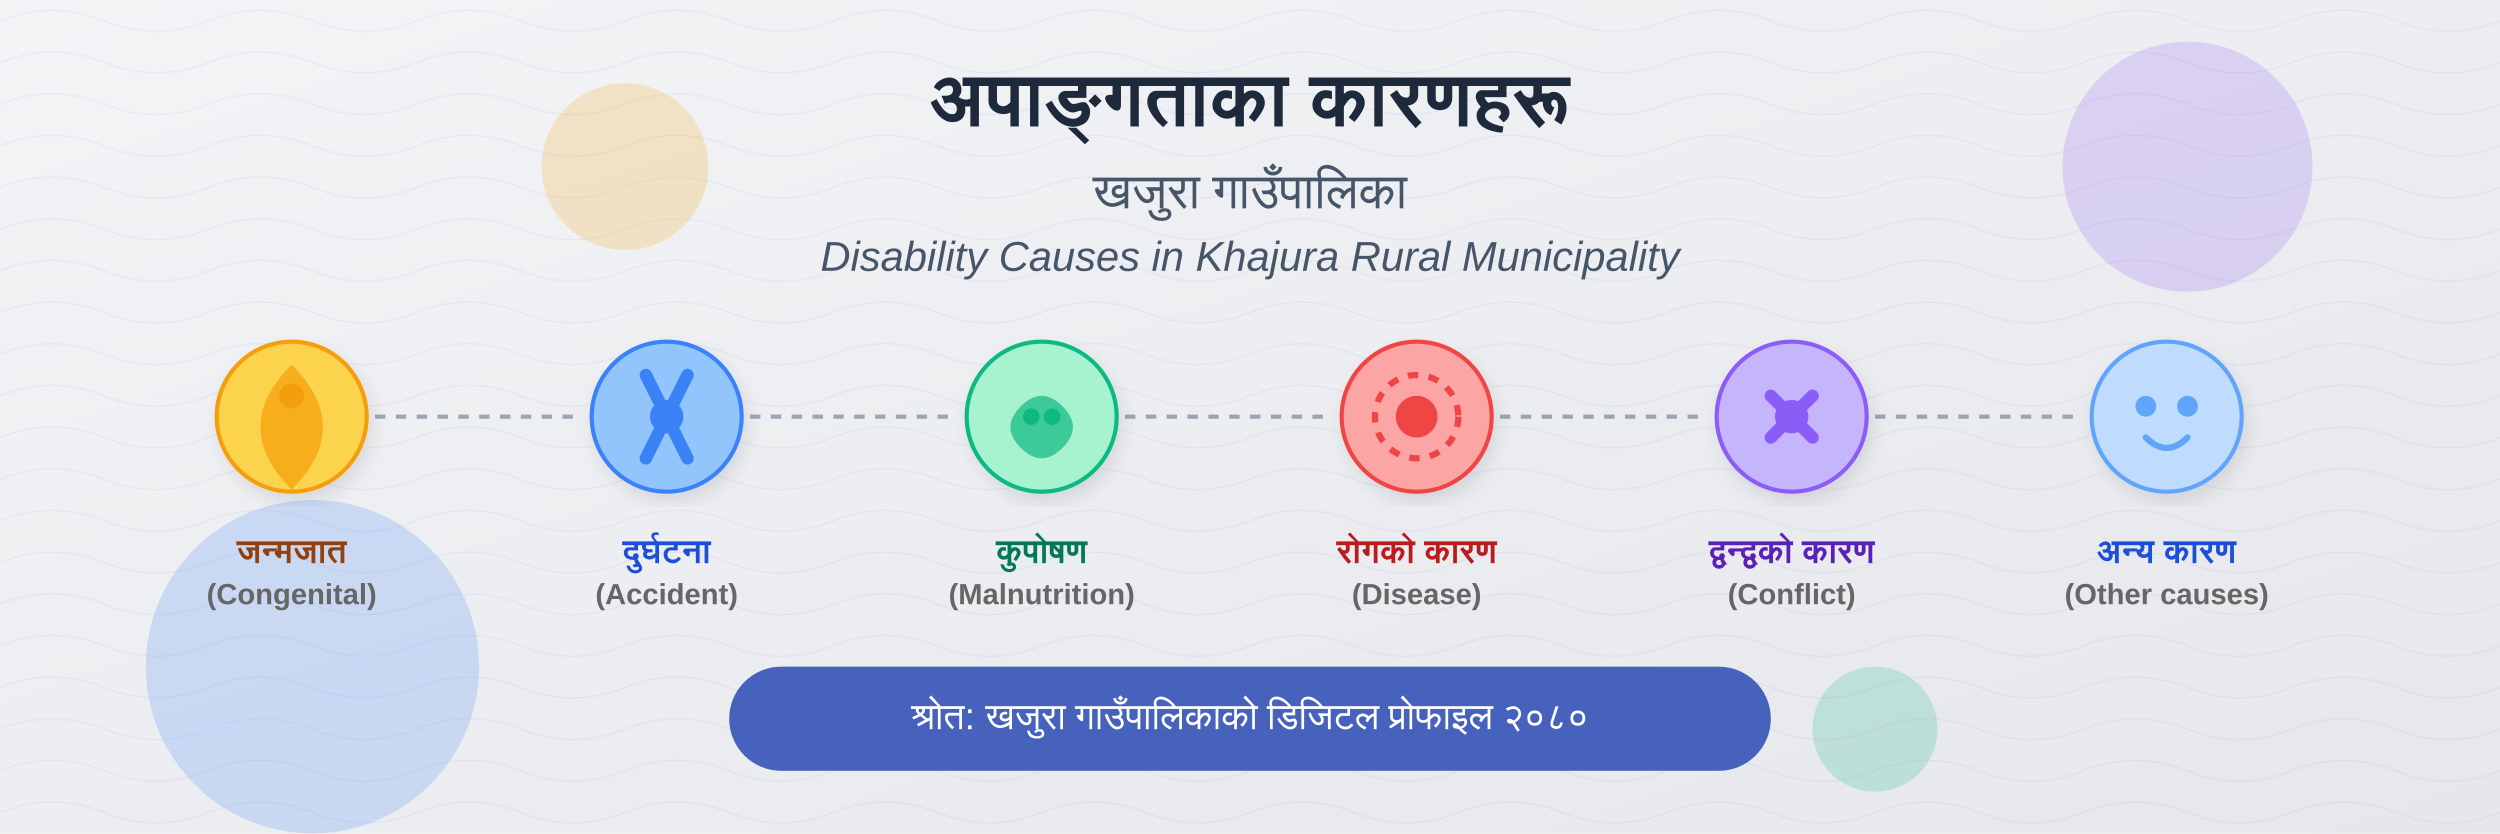
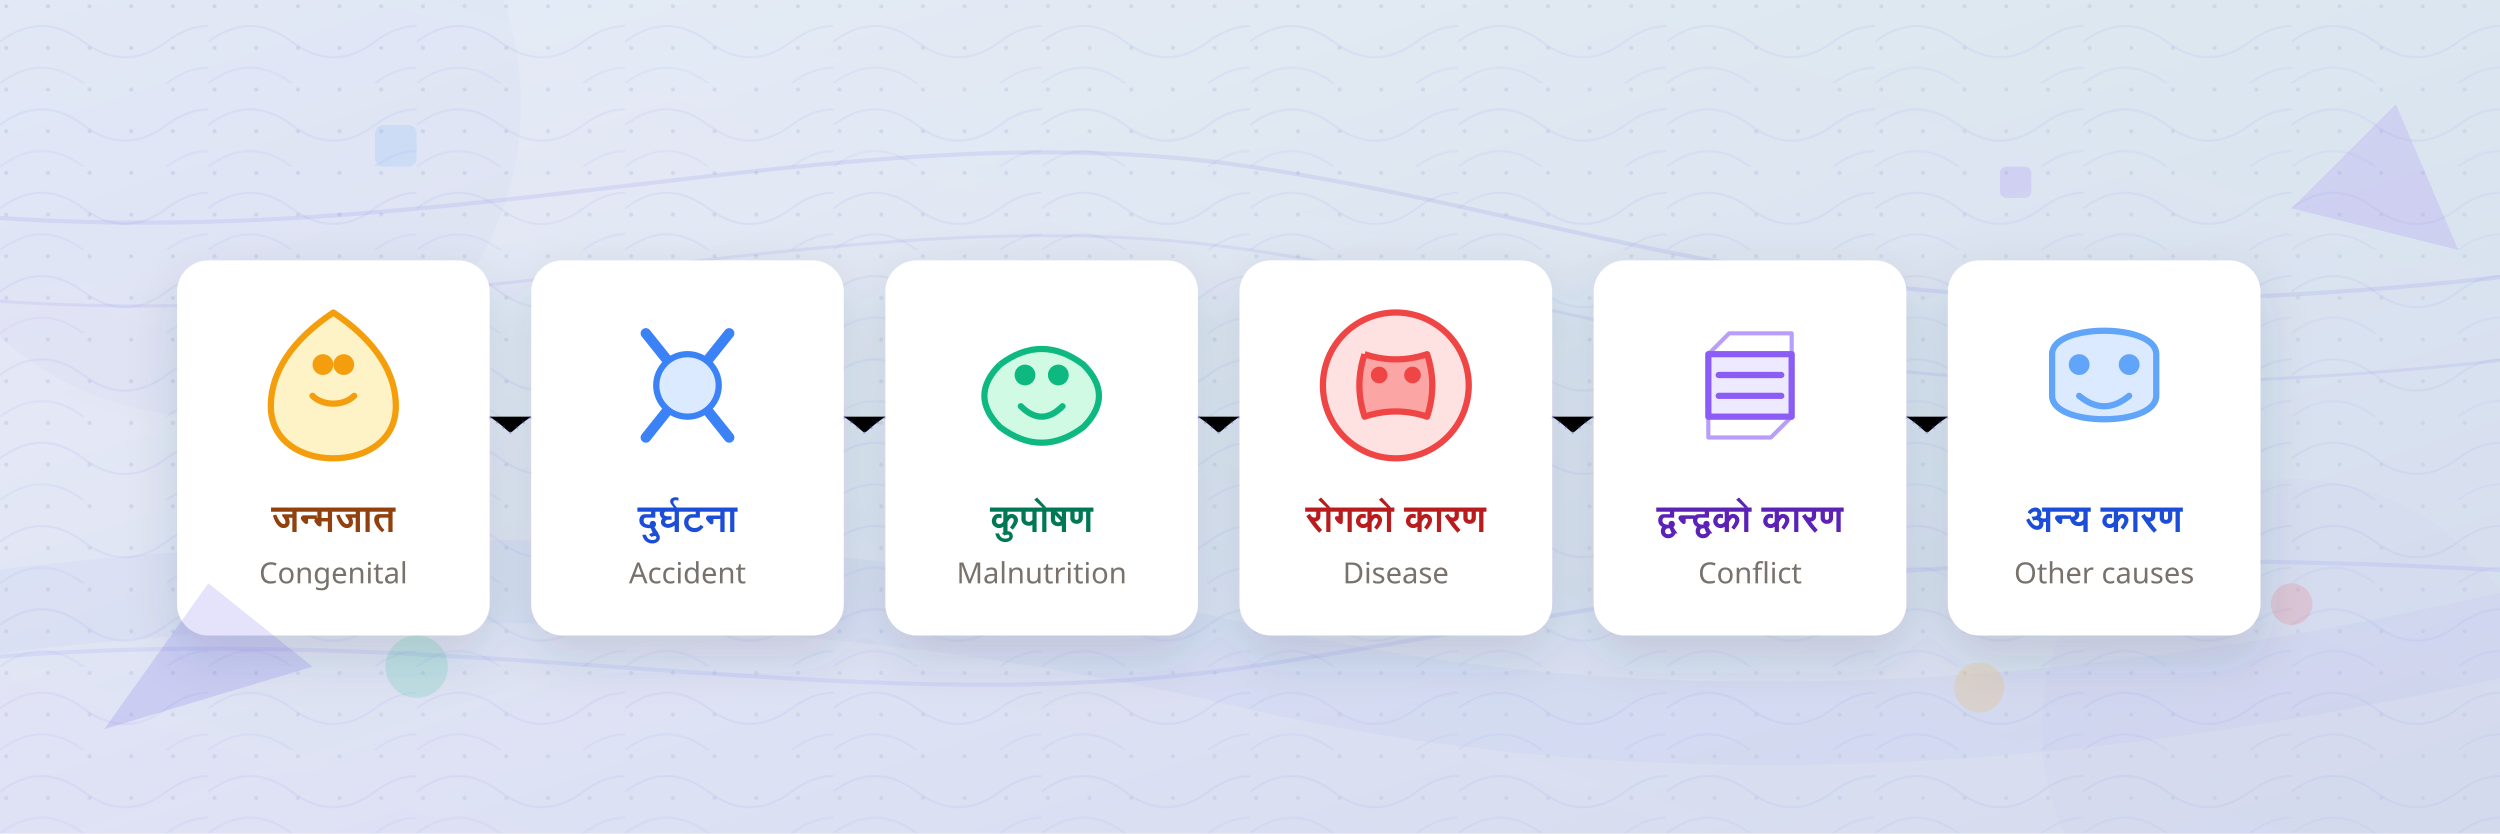
<svg xmlns="http://www.w3.org/2000/svg" xmlns:xlink="http://www.w3.org/1999/xlink" viewBox="0 0 1200 400" width="1200" height="400">
  <defs>
    <linearGradient id="bgGradient" x1="0%" y1="0%" x2="100%" y2="100%">
-       <stop offset="0%" stop-color="#f3f4f6" />
-       <stop offset="100%" stop-color="#e5e7eb" />
+       <stop offset="0%" stop-color="#f8fafc" />
+       <stop offset="100%" stop-color="#e2e8f0" />
    </linearGradient>
-     <symbol id="iconCongenital" viewBox="0 0 80 80">
-       <circle cx="40" cy="40" r="36" fill="#fcd34d" stroke="#f59e0b" stroke-width="2" />
-       <path d="M40,15 Q55,30 55,45 T40,75 Q25,60 25,45 T40,15" fill="#f59e0b" opacity="0.7" />
-       <circle cx="40" cy="30" r="6" fill="#f59e0b" />
+     <linearGradient id="accentGradient" x1="0%" y1="0%" x2="100%" y2="0%">
+       <stop offset="0%" stop-color="#4f46e5" />
+       <stop offset="100%" stop-color="#6366f1" />
+     </linearGradient>
+     <linearGradient id="decorGradient1" x1="0%" y1="0%" x2="100%" y2="100%">
+       <stop offset="0%" stop-color="#4f46e5" stop-opacity="0.05" />
+       <stop offset="100%" stop-color="#8b5cf6" stop-opacity="0.05" />
+     </linearGradient>
+     <linearGradient id="decorGradient2" x1="100%" y1="0%" x2="0%" y2="100%">
+       <stop offset="0%" stop-color="#10b981" stop-opacity="0.05" />
+       <stop offset="100%" stop-color="#6366f1" stop-opacity="0.05" />
+     </linearGradient>
+     <symbol id="iconCongenital" viewBox="0 0 100 100">
+       <circle cx="50" cy="50" r="45" fill="#fff" />
+       <path d="M50,15 C65,25 80,40 80,60 C80,77 65,85 50,85 C35,85 20,77 20,60 C20,40 35,25 50,15z" fill="#fef3c7" stroke="#f59e0b" stroke-width="3" stroke-linejoin="round" />
+       <circle cx="45" cy="40" r="5" fill="#f59e0b" />
+       <circle cx="55" cy="40" r="5" fill="#f59e0b" />
+       <path d="M40,55 C45,60 55,60 60,55" stroke="#f59e0b" stroke-width="3" fill="none" stroke-linecap="round" />
    </symbol>
-     <symbol id="iconAccident" viewBox="0 0 80 80">
-       <circle cx="40" cy="40" r="36" fill="#93c5fd" stroke="#3b82f6" stroke-width="2" />
-       <path d="M30,20 L50,60 M50,20 L30,60" stroke="#3b82f6" stroke-width="6" stroke-linecap="round" />
-       <circle cx="40" cy="40" r="8" fill="#3b82f6" />
+     <symbol id="iconAccident" viewBox="0 0 100 100">
+       <circle cx="50" cy="50" r="45" fill="#fff" />
+       <path d="M30,25 L70,75 M70,25 L30,75" stroke="#3b82f6" stroke-width="5" stroke-linecap="round" />
+       <circle cx="50" cy="50" r="15" fill="#dbeafe" stroke="#3b82f6" stroke-width="3" />
    </symbol>
-     <symbol id="iconMalnutrition" viewBox="0 0 80 80">
-       <circle cx="40" cy="40" r="36" fill="#a7f3d0" stroke="#10b981" stroke-width="2" />
-       <path d="M30,35 Q40,25 50,35 Q60,45 50,55 Q40,65 30,55 Q20,45 30,35" fill="#10b981" opacity="0.7" />
-       <circle cx="35" cy="40" r="4" fill="#10b981" />
-       <circle cx="45" cy="40" r="4" fill="#10b981" />
+     <symbol id="iconMalnutrition" viewBox="0 0 100 100">
+       <circle cx="50" cy="50" r="45" fill="#fff" />
+       <path d="M30,40 Q50,25 70,40 Q85,55 70,70 Q50,85 30,70 Q15,55 30,40" fill="#d1fae5" stroke="#10b981" stroke-width="3" stroke-linejoin="round" />
+       <circle cx="42" cy="45" r="5" fill="#10b981" />
+       <circle cx="58" cy="45" r="5" fill="#10b981" />
+       <path d="M40,60 Q50,70 60,60" stroke="#10b981" stroke-width="3" fill="none" stroke-linecap="round" />
    </symbol>
-     <symbol id="iconDisease" viewBox="0 0 80 80">
-       <circle cx="40" cy="40" r="36" fill="#fca5a5" stroke="#ef4444" stroke-width="2" />
-       <circle cx="40" cy="40" r="20" fill="none" stroke="#ef4444" stroke-width="3" stroke-dasharray="5,5" />
-       <circle cx="40" cy="40" r="10" fill="#ef4444" />
+     <symbol id="iconDisease" viewBox="0 0 100 100">
+       <circle cx="50" cy="50" r="45" fill="#fff" />
+       <circle cx="50" cy="50" r="35" fill="#fee2e2" stroke="#ef4444" stroke-width="3" />
+       <path d="M35,35 Q50,40 65,35 Q70,50 65,65 Q50,60 35,65 Q30,50 35,35" fill="#fca5a5" stroke="#ef4444" stroke-width="3" stroke-linejoin="round" />
+       <circle cx="42" cy="45" r="4" fill="#ef4444" />
+       <circle cx="58" cy="45" r="4" fill="#ef4444" />
    </symbol>
-     <symbol id="iconConflict" viewBox="0 0 80 80">
-       <circle cx="40" cy="40" r="36" fill="#c4b5fd" stroke="#8b5cf6" stroke-width="2" />
-       <path d="M30,30 L50,50 M50,30 L30,50" stroke="#8b5cf6" stroke-width="6" stroke-linecap="round" />
-       <circle cx="40" cy="40" r="8" fill="#8b5cf6" />
+     <symbol id="iconConflict" viewBox="0 0 100 100">
+       <circle cx="50" cy="50" r="45" fill="#fff" />
+       <path d="M30,35 L70,35 L70,65 L30,65 Z" fill="#ede9fe" stroke="#8b5cf6" stroke-width="3" stroke-linejoin="round" />
+       <path d="M35,45 L65,45 M35,55 L65,55" stroke="#8b5cf6" stroke-width="3" stroke-linecap="round" />
+       <path d="M30,35 L40,25 L70,25 L70,65 L60,75 L30,75 Z" fill="none" stroke="#8b5cf6" stroke-width="2" stroke-linejoin="round" opacity="0.6" />
    </symbol>
-     <symbol id="iconOther" viewBox="0 0 80 80">
-       <circle cx="40" cy="40" r="36" fill="#bfdbfe" stroke="#60a5fa" stroke-width="2" />
-       <circle cx="30" cy="35" r="5" fill="#60a5fa" />
-       <circle cx="50" cy="35" r="5" fill="#60a5fa" />
-       <path d="M30,50 Q40,60 50,50" stroke="#60a5fa" stroke-width="3" fill="none" stroke-linecap="round" />
+     <symbol id="iconOther" viewBox="0 0 100 100">
+       <circle cx="50" cy="50" r="45" fill="#fff" />
+       <path d="M25,35 C25,20 75,20 75,35 L75,55 C75,70 25,70 25,55 Z" fill="#dbeafe" stroke="#60a5fa" stroke-width="3" stroke-linejoin="round" />
+       <circle cx="38" cy="40" r="5" fill="#60a5fa" />
+       <circle cx="62" cy="40" r="5" fill="#60a5fa" />
+       <path d="M38,55 Q50,65 62,55" stroke="#60a5fa" stroke-width="3" fill="none" stroke-linecap="round" />
    </symbol>
-     <pattern id="wavyPattern" width="100" height="20" patternUnits="userSpaceOnUse">
-       <path d="M0,10 Q25,0 50,10 T100,10" fill="none" stroke="#4f46e5" stroke-width="0.5" stroke-opacity="0.2" />
+     <pattern id="modernPattern" width="100" height="40" patternUnits="userSpaceOnUse">
+       <path d="M0,20 Q20,5 40,20 T80,20 T120,20" fill="none" stroke="#4f46e5" stroke-width="1" stroke-opacity="0.1" />
+       <path d="M0,40 Q20,25 40,40 T80,40 T120,40" fill="none" stroke="#6366f1" stroke-width="1" stroke-opacity="0.1" />
    </pattern>
-     <filter id="shadow" x="-10%" y="-10%" width="120%" height="120%">
-       <feDropShadow dx="2" dy="4" stdDeviation="4" flood-color="#0005" flood-opacity="0.3" />
+     <filter id="modernShadow" x="-20%" y="-20%" width="140%" height="140%">
+       <feDropShadow dx="0" dy="10" stdDeviation="12" flood-color="#334155" flood-opacity="0.15" />
    </filter>
+     <pattern id="dotPattern" width="20" height="20" patternUnits="userSpaceOnUse">
+       <circle cx="3" cy="3" r="1" fill="#cbd5e1" fill-opacity="0.5" />
+     </pattern>
  </defs>
  <rect width="100%" height="100%" fill="url(#bgGradient)" />
-   <rect width="100%" height="100%" fill="url(#wavyPattern)" opacity="0.4" />
-   <g font-family="Arial, sans-serif" text-anchor="middle">
-     <text x="600" y="60" font-size="36" font-weight="bold" fill="#1e293b">अपाङ्गताका कारणहरू</text>
-     <text x="600" y="100" font-size="24" fill="#475569">खजुरा गाउँपालिका</text>
-     <text x="600" y="130" font-size="20" fill="#475569" font-style="italic">Disability Causes in Khajura Rural Municipality</text>
+   <rect width="100%" height="100%" fill="url(#modernPattern)" opacity="0.6" />
+   <rect width="100%" height="100%" fill="url(#dotPattern)" />
+   <path d="M0,0 L1200,0 L1200,400 L0,400 Z" fill="url(#decorGradient1)" />
+   <path d="M1200,0 L0,0 L0,400 L1200,400 Z" fill="url(#decorGradient2)" />
+   <circle cx="100" cy="50" r="150" fill="#4f46e5" opacity="0.03" />
+   <circle cx="1100" cy="350" r="120" fill="#8b5cf6" opacity="0.03" />
+   <path d="M-50,300 Q300,250 600,320 T1300,280" fill="none" stroke="#6366f1" stroke-width="40" stroke-opacity="0.04" />
+   <path d="M-50,100 C200,130 400,50 600,80 S900,180 1300,120" fill="none" stroke="#4f46e5" stroke-width="2" stroke-opacity="0.1" />
+   <path d="M-50,140 C200,170 400,90 600,120 S900,220 1300,160" fill="none" stroke="#4f46e5" stroke-width="1.5" stroke-opacity="0.08" />
+   <path d="M-50,320 C200,290 400,350 600,320 S900,250 1300,280" fill="none" stroke="#6366f1" stroke-width="2" stroke-opacity="0.1" />
+   <g filter="url(#modernShadow)" transform="translate(0, 15)">
+     <rect x="85" y="110" width="150" height="180" rx="15" fill="white" />
+     <use xlink:href="#iconCongenital" x="110" y="120" width="100" height="100" />
+     <text x="160" y="240" font-size="18" font-weight="600" text-anchor="middle" font-family="system-ui, sans-serif" fill="#92400e">जन्मजात</text>
+     <text x="160" y="265" font-size="14" text-anchor="middle" font-family="system-ui, sans-serif" fill="#78716c">Congenital</text>
+     <rect x="255" y="110" width="150" height="180" rx="15" fill="white" />
+     <use xlink:href="#iconAccident" x="280" y="120" width="100" height="100" />
+     <text x="330" y="240" font-size="18" font-weight="600" text-anchor="middle" font-family="system-ui, sans-serif" fill="#1d4ed8">दुर्घटना</text>
+     <text x="330" y="265" font-size="14" text-anchor="middle" font-family="system-ui, sans-serif" fill="#78716c">Accident</text>
+     <rect x="425" y="110" width="150" height="180" rx="15" fill="white" />
+     <use xlink:href="#iconMalnutrition" x="450" y="120" width="100" height="100" />
+     <text x="500" y="240" font-size="18" font-weight="600" text-anchor="middle" font-family="system-ui, sans-serif" fill="#047857">कुपोषण</text>
+     <text x="500" y="265" font-size="14" text-anchor="middle" font-family="system-ui, sans-serif" fill="#78716c">Malnutrition</text>
+     <rect x="595" y="110" width="150" height="180" rx="15" fill="white" />
+     <use xlink:href="#iconDisease" x="620" y="120" width="100" height="100" />
+     <text x="670" y="240" font-size="18" font-weight="600" text-anchor="middle" font-family="system-ui, sans-serif" fill="#b91c1c">रोगको कारण</text>
+     <text x="670" y="265" font-size="14" text-anchor="middle" font-family="system-ui, sans-serif" fill="#78716c">Disease</text>
+     <rect x="765" y="110" width="150" height="180" rx="15" fill="white" />
+     <use xlink:href="#iconConflict" x="790" y="120" width="100" height="100" />
+     <text x="840" y="240" font-size="18" font-weight="600" text-anchor="middle" font-family="system-ui, sans-serif" fill="#5b21b6">द्वन्द्वको कारण</text>
+     <text x="840" y="265" font-size="14" text-anchor="middle" font-family="system-ui, sans-serif" fill="#78716c">Conflict</text>
+     <rect x="935" y="110" width="150" height="180" rx="15" fill="white" />
+     <use xlink:href="#iconOther" x="960" y="120" width="100" height="100" />
+     <text x="1010" y="240" font-size="18" font-weight="600" text-anchor="middle" font-family="system-ui, sans-serif" fill="#1d4ed8">अन्य कारण</text>
+     <text x="1010" y="265" font-size="14" text-anchor="middle" font-family="system-ui, sans-serif" fill="#78716c">Other causes</text>
  </g>
-   <g opacity="0.2">
-     <circle cx="150" cy="320" r="80" fill="#3b82f6" />
-     <circle cx="1050" cy="80" r="60" fill="#8b5cf6" />
-     <circle cx="900" cy="350" r="30" fill="#10b981" />
-     <circle cx="300" cy="80" r="40" fill="#f59e0b" />
+   <g>
+     <path d="M235,170 C250,170 240,170 255,170" stroke="url(#accentGradient)" stroke-width="3" stroke-dasharray="1,8" stroke-opacity="0.6" />
+     <path d="M405,170 C420,170 410,170 425,170" stroke="url(#accentGradient)" stroke-width="3" stroke-dasharray="1,8" stroke-opacity="0.6" />
+     <path d="M575,170 C590,170 580,170 595,170" stroke="url(#accentGradient)" stroke-width="3" stroke-dasharray="1,8" stroke-opacity="0.6" />
+     <path d="M745,170 C760,170 750,170 765,170" stroke="url(#accentGradient)" stroke-width="3" stroke-dasharray="1,8" stroke-opacity="0.6" />
+     <path d="M915,170 C930,170 920,170 935,170" stroke="url(#accentGradient)" stroke-width="3" stroke-dasharray="1,8" stroke-opacity="0.6" />
+     <path d="M235,200 C250,210 240,210 255,200" stroke="#4f46e5" stroke-width="1.5" stroke-dasharray="1,3" stroke-opacity="0.3" />
+     <path d="M405,200 C420,210 410,210 425,200" stroke="#4f46e5" stroke-width="1.5" stroke-dasharray="1,3" stroke-opacity="0.3" />
+     <path d="M575,200 C590,210 580,210 595,200" stroke="#4f46e5" stroke-width="1.5" stroke-dasharray="1,3" stroke-opacity="0.3" />
+     <path d="M745,200 C760,210 750,210 765,200" stroke="#4f46e5" stroke-width="1.5" stroke-dasharray="1,3" stroke-opacity="0.3" />
+     <path d="M915,200 C930,210 920,210 935,200" stroke="#4f46e5" stroke-width="1.5" stroke-dasharray="1,3" stroke-opacity="0.3" />
  </g>
-   <g filter="url(#shadow)">
-     <use xlink:href="#iconCongenital" x="100" y="160" width="80" height="80" />
-     <use xlink:href="#iconAccident" x="280" y="160" width="80" height="80" />
-     <use xlink:href="#iconMalnutrition" x="460" y="160" width="80" height="80" />
-     <use xlink:href="#iconDisease" x="640" y="160" width="80" height="80" />
-     <use xlink:href="#iconConflict" x="820" y="160" width="80" height="80" />
-     <use xlink:href="#iconOther" x="1000" y="160" width="80" height="80" />
-   </g>
-   <g font-family="Arial, sans-serif" text-anchor="middle" font-size="16" font-weight="bold">
-     <text x="140" y="270" fill="#92400e">जन्मजात</text>
-     <text x="140" y="290" fill="#666" font-size="14">(Congenital)</text>
-     <text x="320" y="270" fill="#1d4ed8">दुर्घटना</text>
-     <text x="320" y="290" fill="#666" font-size="14">(Accident)</text>
-     <text x="500" y="270" fill="#047857">कुपोषण</text>
-     <text x="500" y="290" fill="#666" font-size="14">(Malnutrition)</text>
-     <text x="680" y="270" fill="#b91c1c">रोगको कारण</text>
-     <text x="680" y="290" fill="#666" font-size="14">(Disease)</text>
-     <text x="860" y="270" fill="#5b21b6">द्वन्द्वको कारण</text>
-     <text x="860" y="290" fill="#666" font-size="14">(Conflict)</text>
-     <text x="1040" y="270" fill="#1d4ed8">अन्य कारण</text>
-     <text x="1040" y="290" fill="#666" font-size="14">(Other causes)</text>
-   </g>
-   <g stroke="#64748b" stroke-width="2" stroke-dasharray="5,5" opacity="0.6">
-     <line x1="180" y1="200" x2="280" y2="200" />
-     <line x1="360" y1="200" x2="460" y2="200" />
-     <line x1="540" y1="200" x2="640" y2="200" />
-     <line x1="720" y1="200" x2="820" y2="200" />
-     <line x1="900" y1="200" x2="1000" y2="200" />
-   </g>
-   <g font-family="Arial, sans-serif" text-anchor="middle">
-     <rect x="350" y="320" width="500" height="50" rx="25" fill="#1e40af" opacity="0.8" />
-     <text x="600" y="350" font-size="18" fill="white">श्रोत: खजुरा गाउँपालिकाको डिजिटल प्रोफाइल २०८०</text>
+   <g opacity="0.15">
+     <path d="M50,350 L150,320 L100,280 Z" fill="#4f46e5" />
+     <path d="M1150,50 L1100,100 L1180,120 Z" fill="#8b5cf6" />
+     <circle cx="200" cy="320" r="15" fill="#10b981" />
+     <circle cx="950" cy="330" r="12" fill="#f59e0b" />
+     <circle cx="1100" cy="290" r="10" fill="#ef4444" />
+     <rect x="180" y="60" width="20" height="20" rx="4" fill="#60a5fa" />
+     <rect x="960" y="80" width="15" height="15" rx="3" fill="#8b5cf6" />
  </g>
</svg>
